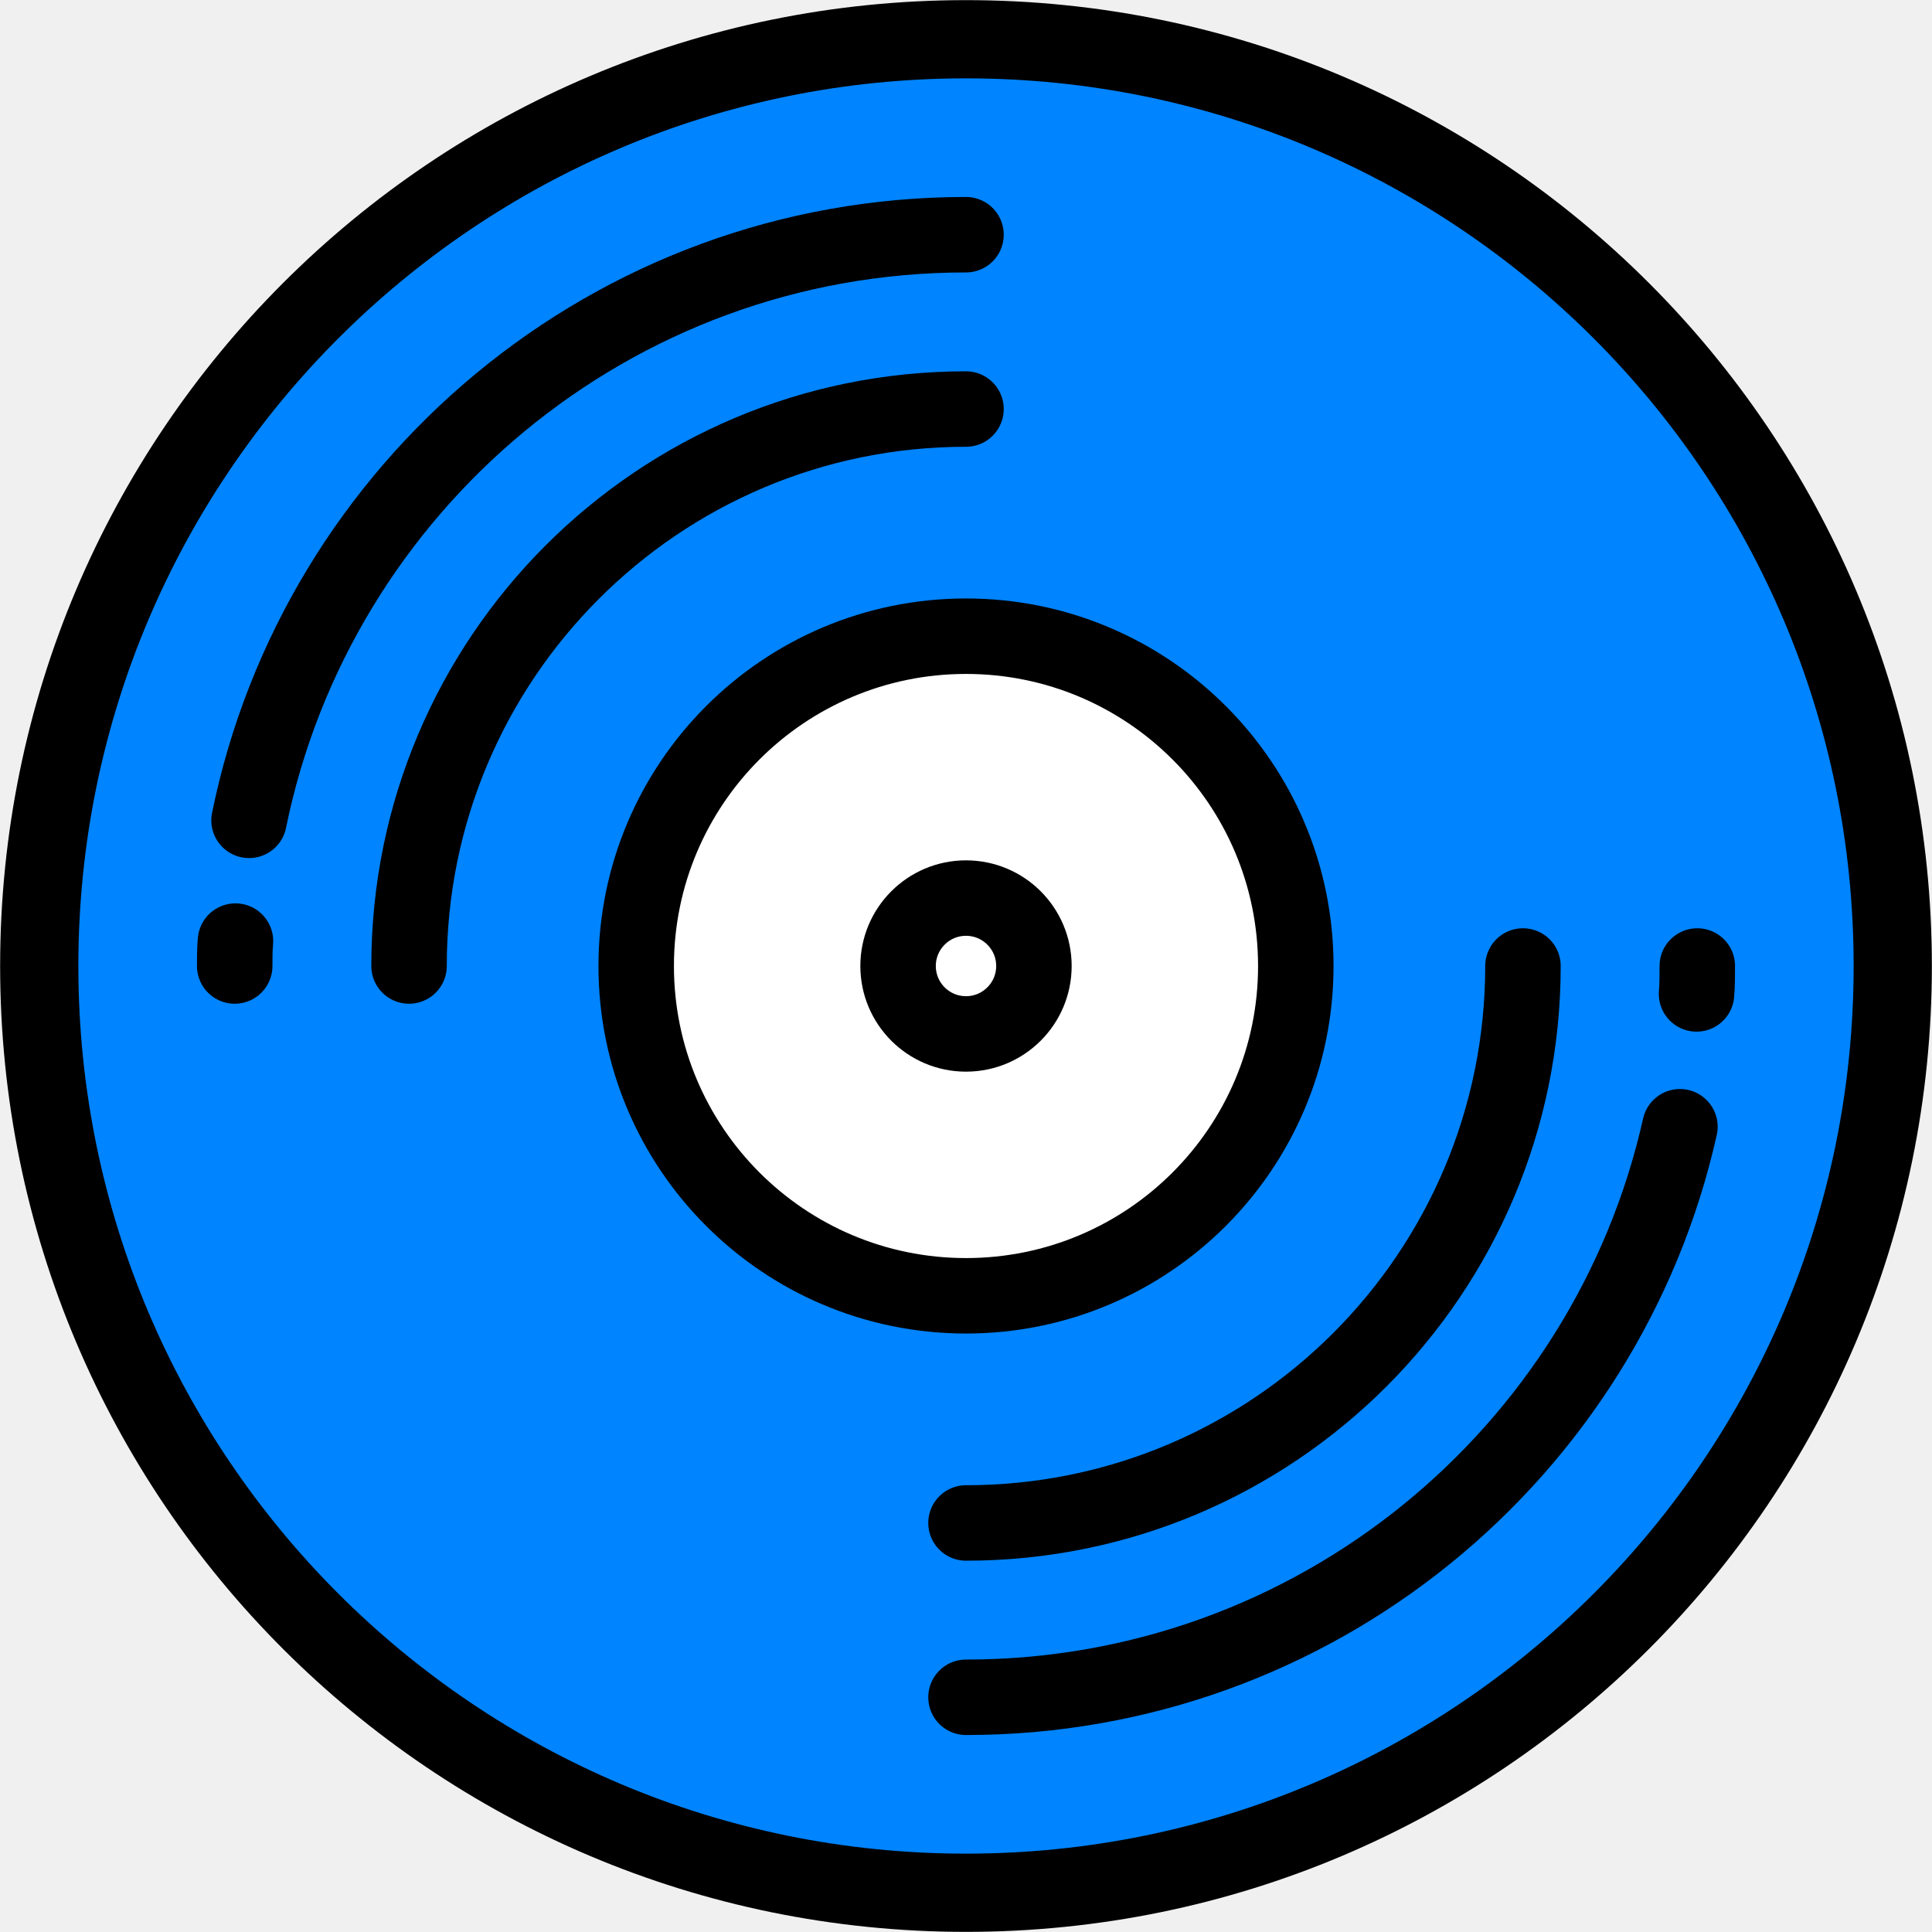
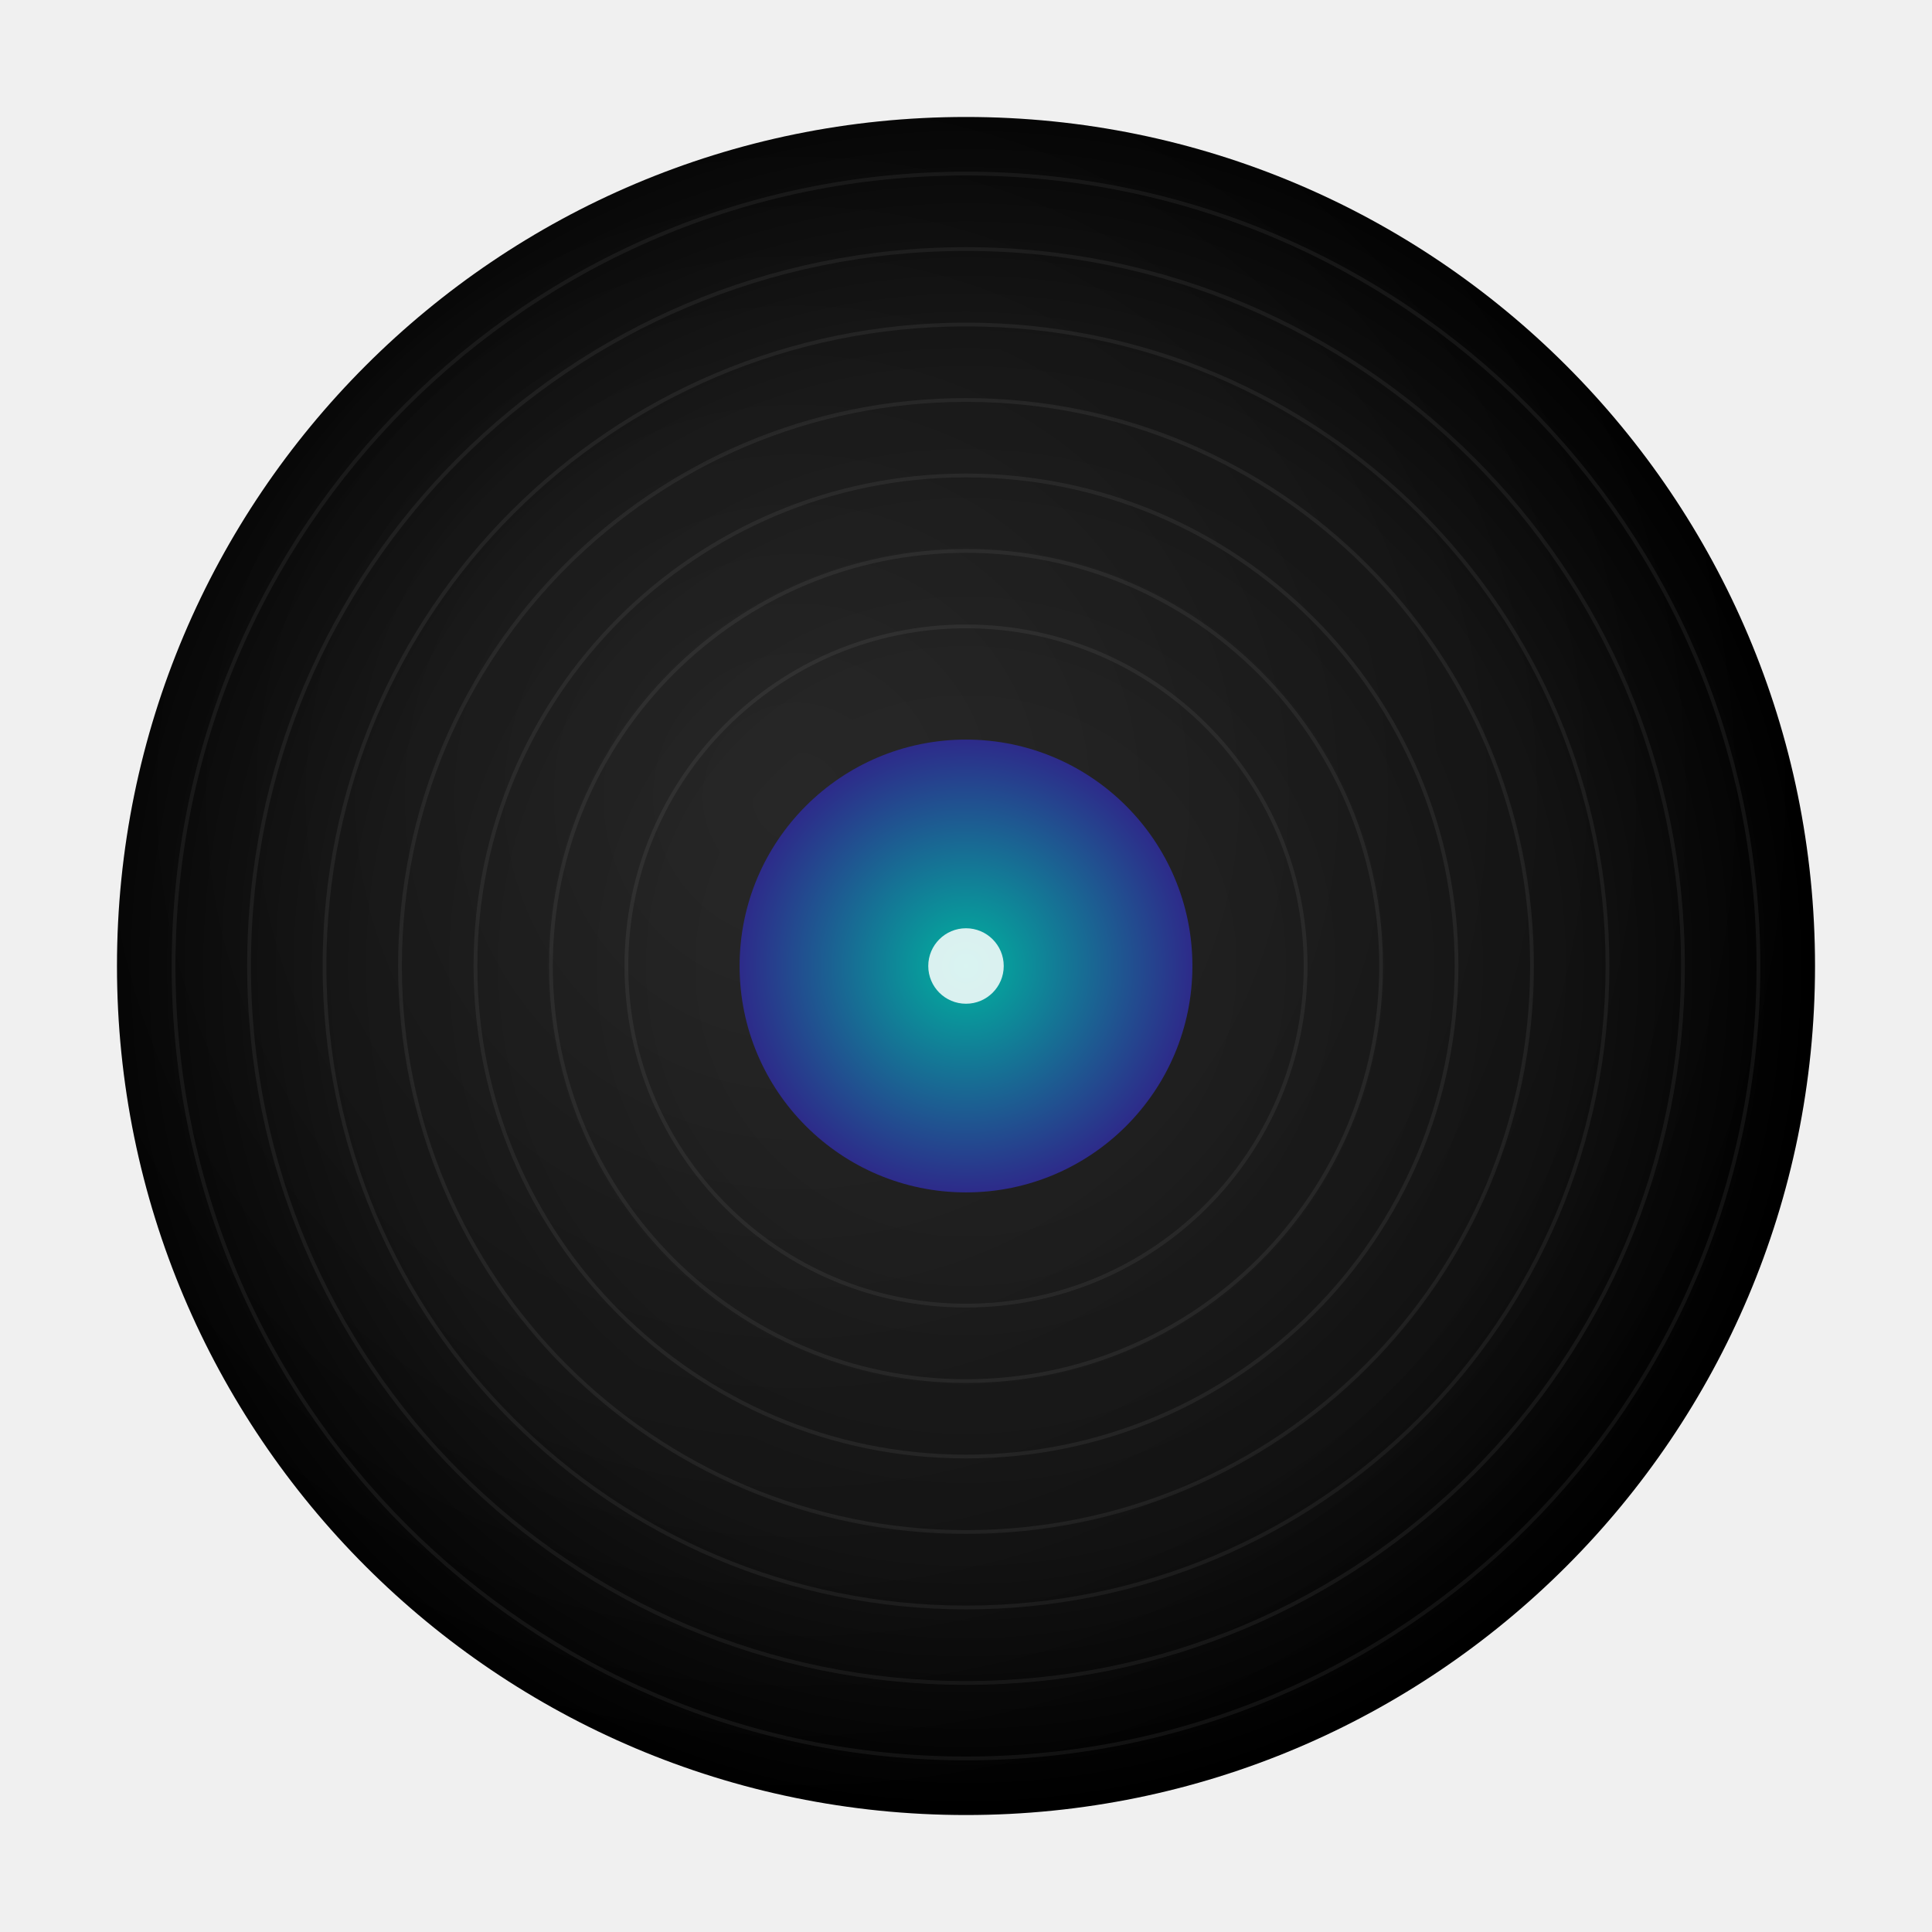
- <svg xmlns="http://www.w3.org/2000/svg" xml:space="preserve" id="Layer_1" x="0" y="0" version="1.1" viewBox="0 0 256 256">
-   <style>.st1,.st2{fill:#fff;stroke:#000;stroke-width:10;stroke-miterlimit:15.118}.st2{fill:none;stroke-linecap:round}</style>
-   <circle cx="128" cy="128" r="122.8" style="fill:#0084ff;stroke:#000;stroke-width:10.364;stroke-miterlimit:15.118" />
-   <circle cx="128" cy="128" r="43.7" class="st1" />
-   <path d="M201.8 128c0 40.7-33 73.8-73.8 73.8M54.2 128c0-40.7 33-73.8 73.8-73.8" class="st2" />
-   <path d="M224.9 128c0 1.2 0 2.5-.1 3.7m-2.2 17.6c-9.7 43.3-48.4 75.6-94.6 75.6M31.1 128c0-1.1 0-2.2.1-3.3m1.8-16c9-44.2 48.1-77.6 95-77.6" class="st2" />
-   <circle cx="128" cy="128" r="9" class="st1" />
+ <svg xmlns="http://www.w3.org/2000/svg" viewBox="0 0 1024 1024" width="1024" height="1024" aria-labelledby="title desc" role="img">
+   <defs>
+     <radialGradient id="vinyl" cx="50%" cy="50%" r="50%">
+       <stop offset="0%" stop-color="#1a1a1a" />
+       <stop offset="70%" stop-color="#0e0e0e" />
+       <stop offset="100%" stop-color="#000000" />
+     </radialGradient>
+     <radialGradient id="shine" cx="40%" cy="40%" r="60%">
+       <stop offset="0%" stop-color="rgba(255,255,255,0.08)" />
+       <stop offset="100%" stop-color="rgba(255,255,255,0)" />
+     </radialGradient>
+     <radialGradient id="label" cx="50%" cy="50%" r="50%">
+       <stop offset="0%" stop-color="#00B39F" />
+       <stop offset="100%" stop-color="#2D2B8A" />
+     </radialGradient>
+   </defs>
+   <circle cx="512" cy="512" r="450" fill="url(#vinyl)" />
+   <circle cx="512" cy="512" r="450" fill="url(#shine)" />
+   <g stroke="rgba(255,255,255,0.06)" stroke-width="2" fill="none">
+     <circle cx="512" cy="512" r="420" />
+     <circle cx="512" cy="512" r="380" />
+     <circle cx="512" cy="512" r="340" />
+     <circle cx="512" cy="512" r="300" />
+     <circle cx="512" cy="512" r="260" />
+     <circle cx="512" cy="512" r="220" />
+     <circle cx="512" cy="512" r="180" />
+   </g>
+   <circle cx="512" cy="512" r="120" fill="url(#label)" />
+   <circle cx="512" cy="512" r="20" fill="#FFFFFF" opacity="0.85" />
</svg>
